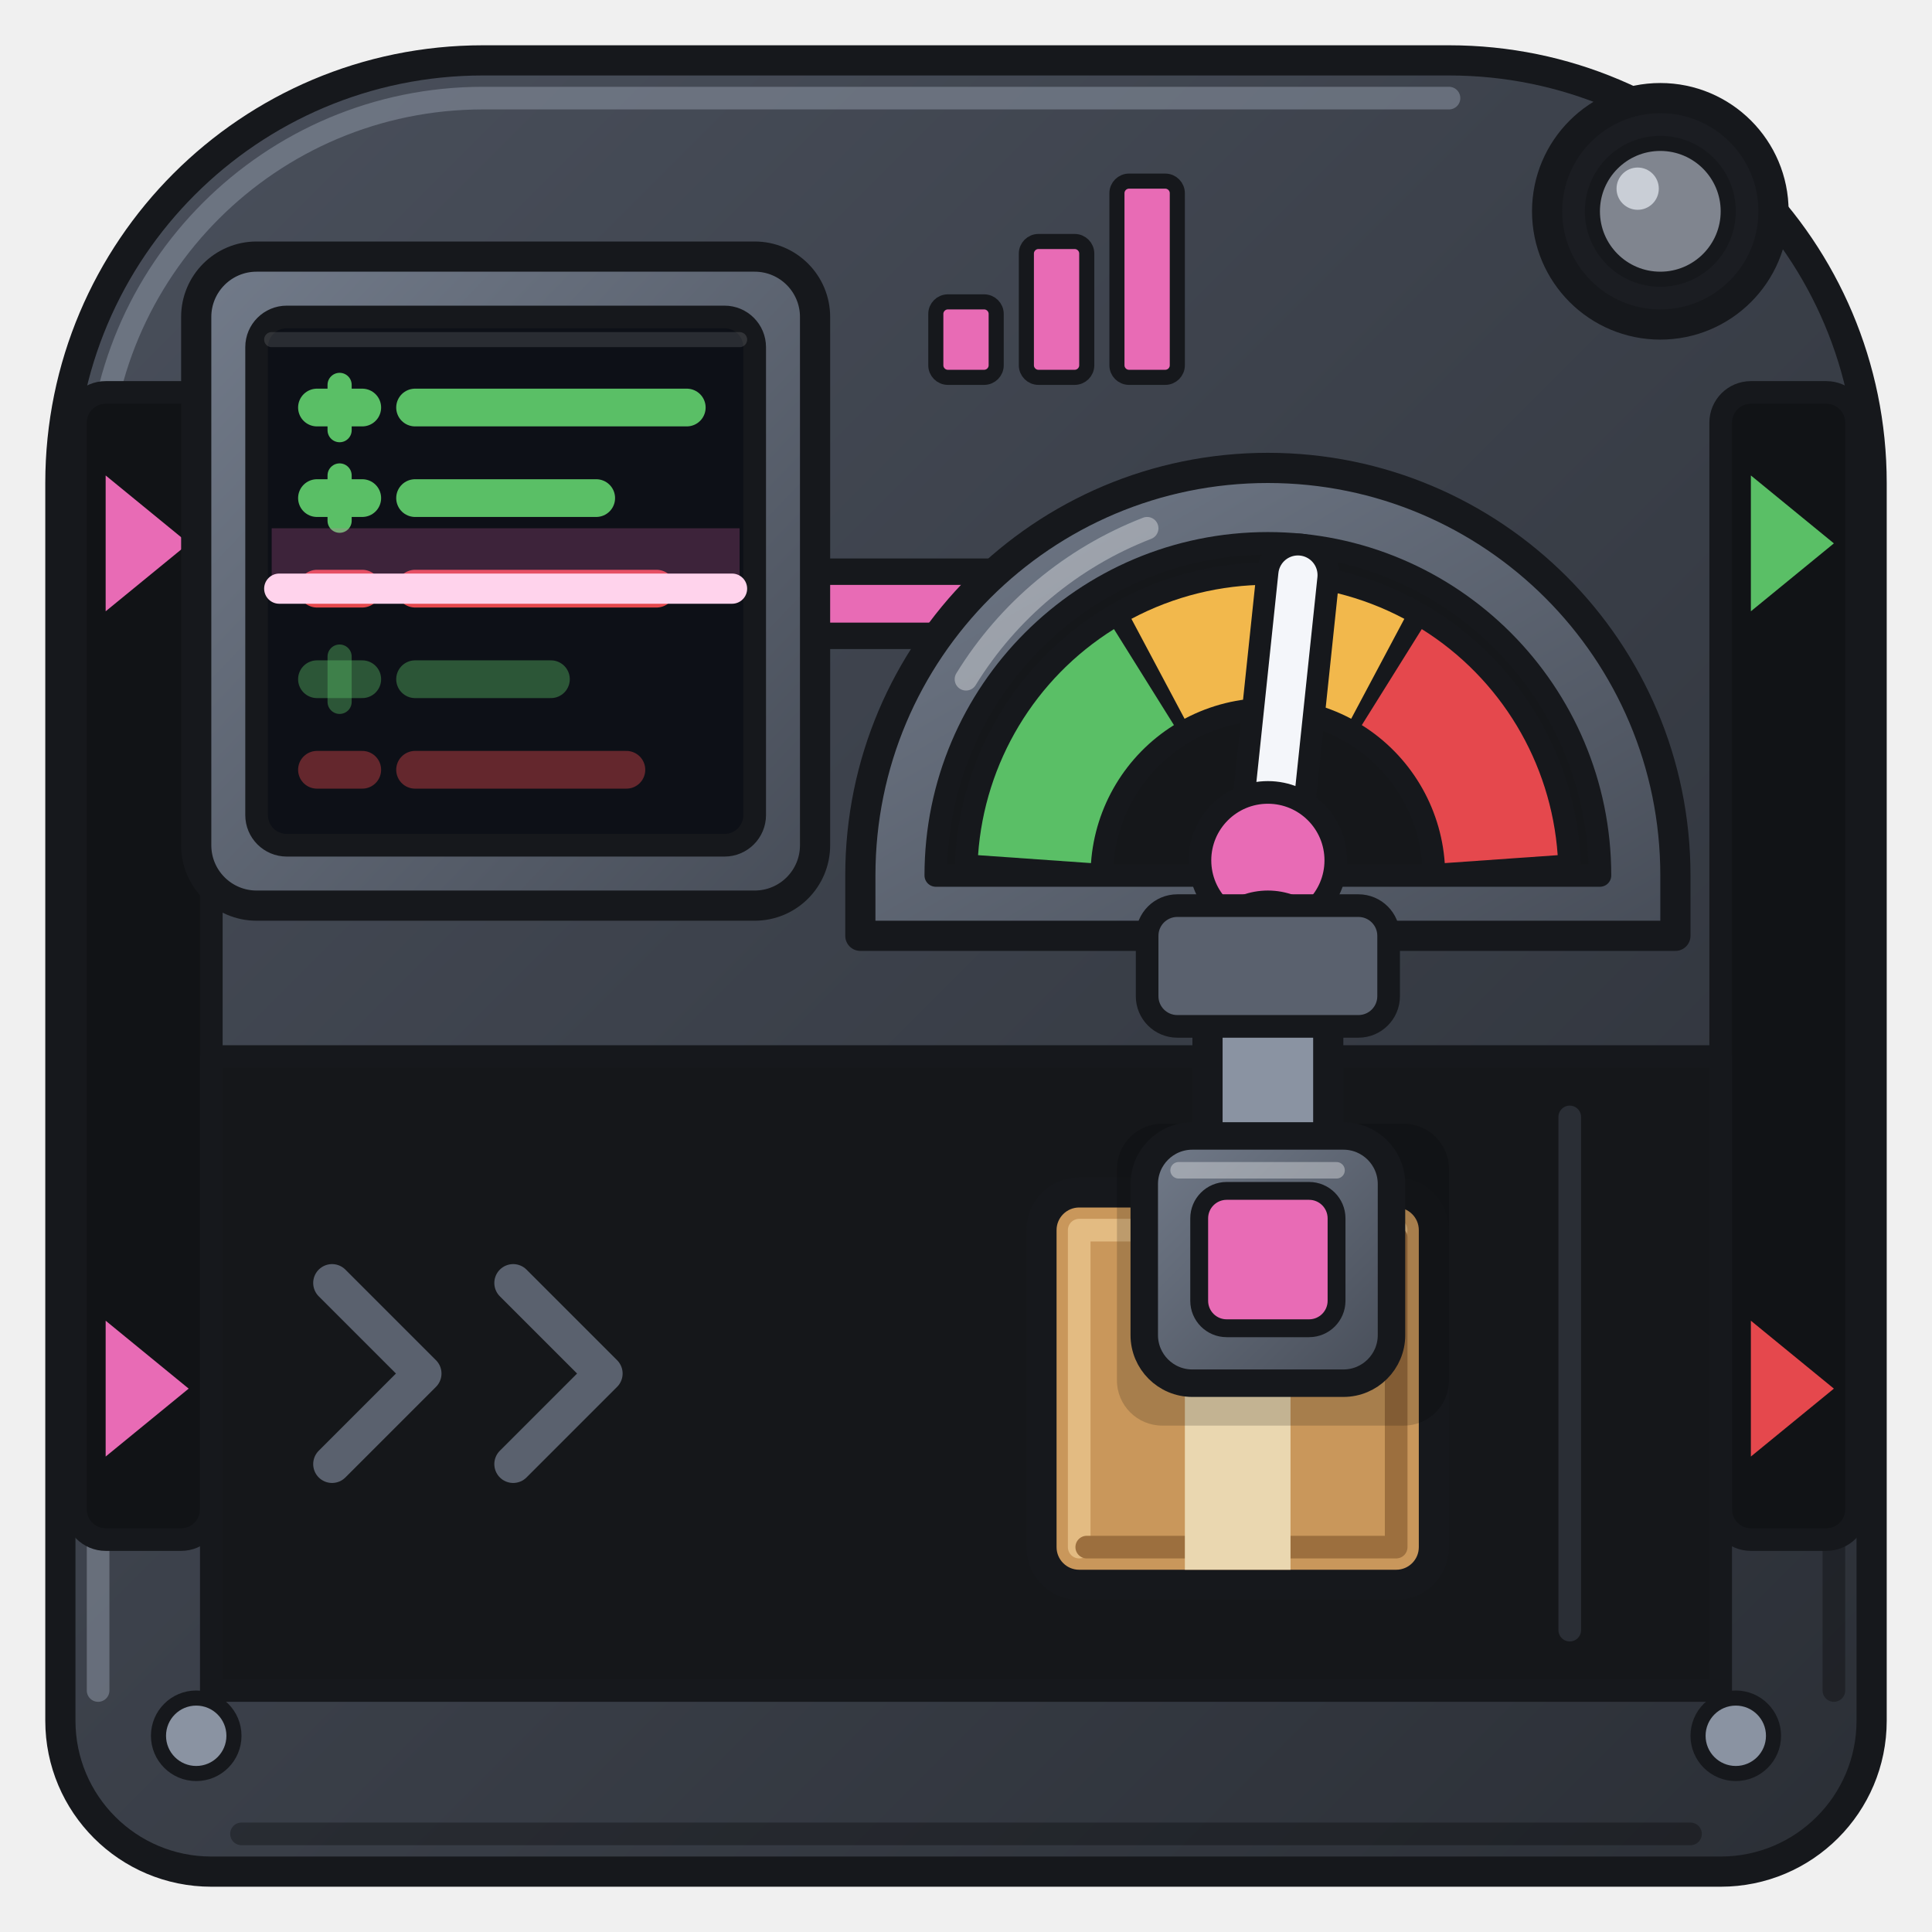
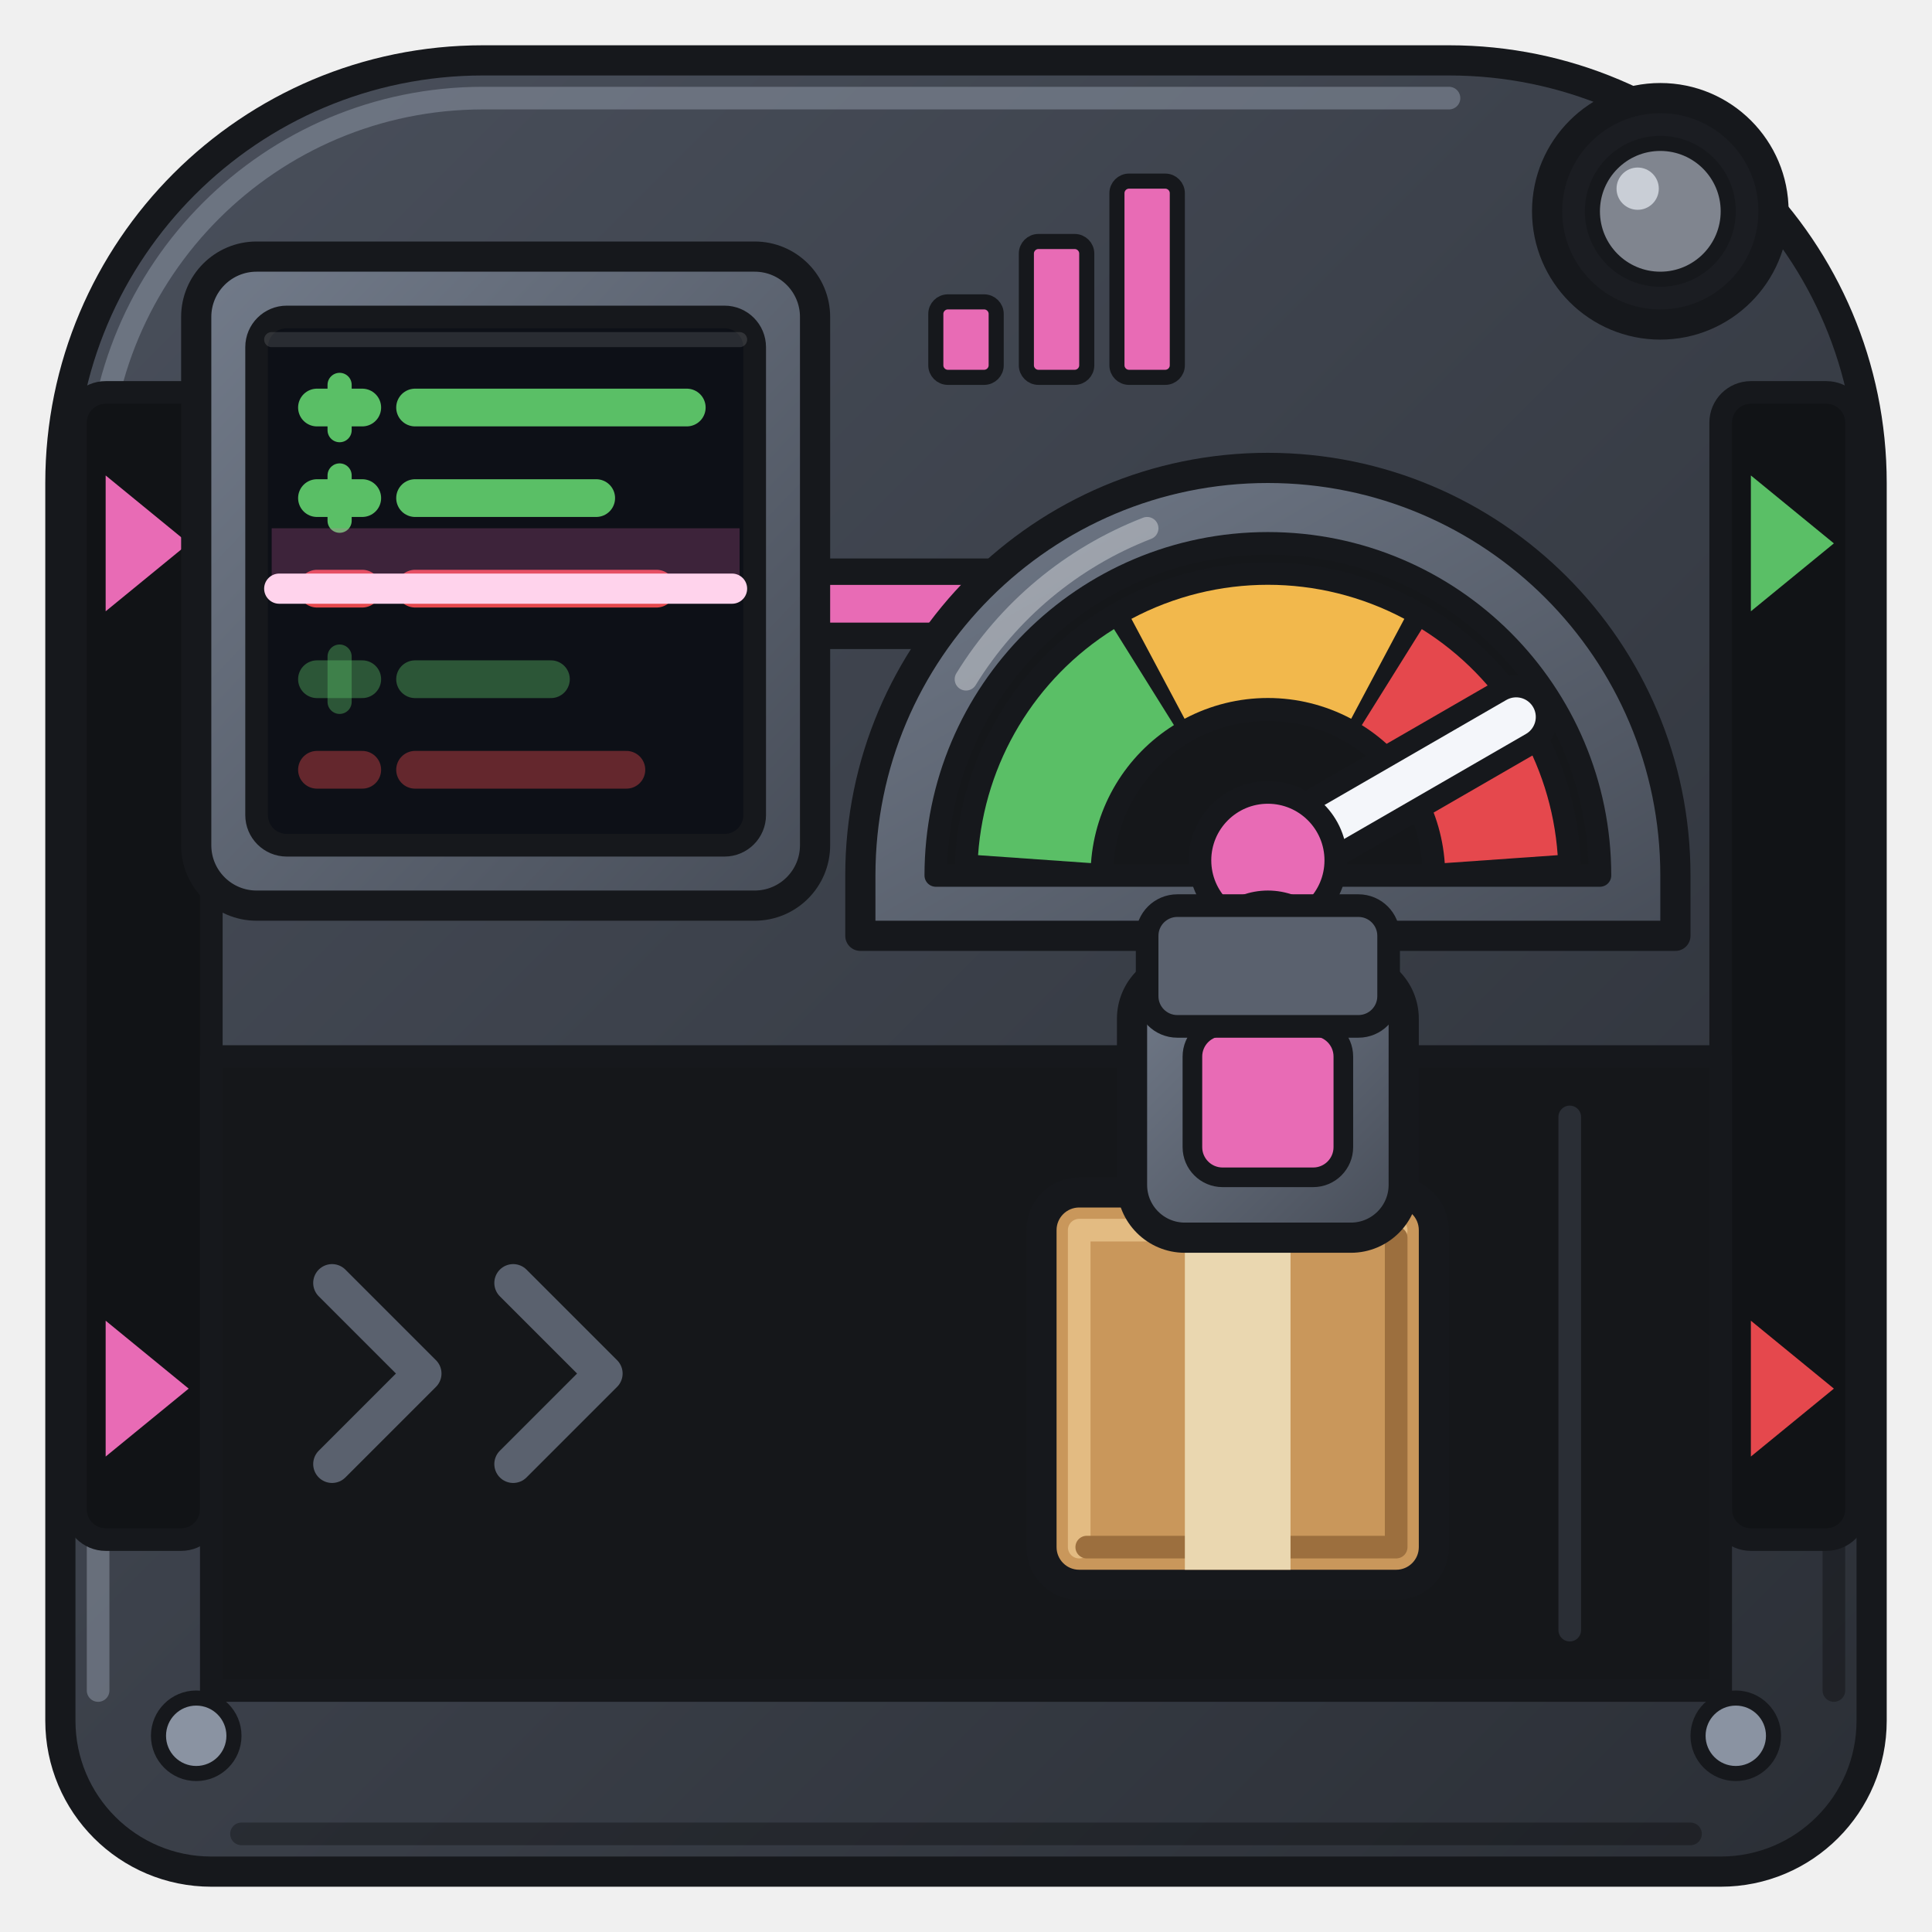
<svg xmlns="http://www.w3.org/2000/svg" width="128" height="128" viewBox="0 0 128 128">
  <defs>
    <linearGradient id="gb" x1="0" y1="0" x2="1" y2="1">
      <stop offset="0" stop-color="#4A505C" />
      <stop offset="1" stop-color="#2B2F36" />
    </linearGradient>
    <linearGradient id="gs" x1="0" y1="0" x2="1" y2="1">
      <stop offset="0" stop-color="#727B8A" />
      <stop offset="1" stop-color="#474D58" />
    </linearGradient>
  </defs>
  <path d="M32,4 H96 A28,28 0 0 1 124,32 V114 A10,10 0 0 1 114,124 H14 A10,10 0 0 1 4,114 V32 A28,28 0 0 1 32,4 Z" fill="url(#gb)" stroke="#16181C" stroke-width="2" stroke-linejoin="round" stroke-linecap="round" />
  <path d="M6.5,112 V32 A25.5,25.5 0 0 1 32,6.5 H96" fill="none" stroke="#8A93A2" stroke-width="1.5" stroke-linejoin="round" stroke-linecap="round" opacity="0.55" />
  <path d="M16,121.5 H112 M121.5,34 V112" fill="none" stroke="#000000" stroke-width="1.5" stroke-linejoin="round" stroke-linecap="round" opacity="0.3" />
  <circle cx="13" cy="115" r="2.5" fill="#8A93A2" stroke="#16181C" stroke-width="1" stroke-linejoin="round" stroke-linecap="round" />
  <circle cx="115" cy="115" r="2.5" fill="#8A93A2" stroke="#16181C" stroke-width="1" stroke-linejoin="round" stroke-linecap="round" />
  <rect x="5" y="26" width="9" height="76" rx="2" fill="#111316" stroke="#16181C" stroke-width="1.5" stroke-linejoin="round" stroke-linecap="round" />
  <path d="M7,31.5 L12.5,36 L7,40.5 Z" fill="#E86BB5" />
  <path d="M7,87.5 L12.5,92 L7,96.5 Z" fill="#E86BB5" />
  <rect x="114" y="26" width="9" height="76" rx="2" fill="#111316" stroke="#16181C" stroke-width="1.5" stroke-linejoin="round" stroke-linecap="round" />
  <path d="M116,31.5 L121.5,36 L116,40.5 Z" fill="#5ABF66" />
  <path d="M116,87.5 L121.5,92 L116,96.5 Z" fill="#E5484D" />
  <rect x="62" y="20" width="4" height="5" rx="0.8" fill="#E86BB5" stroke="#16181C" stroke-width="1" stroke-linejoin="round" stroke-linecap="round" />
  <rect x="68" y="16" width="4" height="9" rx="0.8" fill="#E86BB5" stroke="#16181C" stroke-width="1" stroke-linejoin="round" stroke-linecap="round" />
  <rect x="74" y="12" width="4" height="13" rx="0.8" fill="#E86BB5" stroke="#16181C" stroke-width="1" stroke-linejoin="round" stroke-linecap="round" />
  <rect x="14" y="70" width="100" height="42" fill="#15171A" stroke="#16181C" stroke-width="1.5" stroke-linejoin="round" stroke-linecap="round" />
  <path d="M22,85 L28,91 L22,97 M34,85 L40,91 L34,97" fill="none" stroke="#5A616E" stroke-width="2.5" stroke-linejoin="round" stroke-linecap="round" />
  <path d="M104,74 V108" fill="none" stroke="#2A2E35" stroke-width="1.5" stroke-linejoin="round" stroke-linecap="round" />
  <rect x="69" y="79" width="26" height="26" rx="2.5" fill="#C9975B" stroke="#16181C" stroke-width="2" stroke-linejoin="round" stroke-linecap="round" />
  <path d="M71.5,81.5 H92.5 M71.5,81.5 V102.5" fill="none" stroke="#E3BB82" stroke-width="1.5" stroke-linejoin="round" stroke-linecap="round" />
  <path d="M72,102.5 H92.5 V82" fill="none" stroke="#9C6F3E" stroke-width="1.5" stroke-linejoin="round" stroke-linecap="round" />
  <rect x="78.5" y="80" width="7" height="24" fill="#EAD7B0" />
  <path d="M52,40 L66,40" fill="none" stroke="#16181C" stroke-width="6" stroke-linejoin="round" stroke-linecap="round" />
  <path d="M52,40 L66,40" fill="none" stroke="#E86BB5" stroke-width="2.5" stroke-linejoin="round" stroke-linecap="round" />
  <rect x="13" y="17" width="41" height="43" rx="4" fill="url(#gs)" stroke="#16181C" stroke-width="2" stroke-linejoin="round" stroke-linecap="round" />
  <rect x="17" y="21" width="33" height="35" rx="2" fill="#0D1017" stroke="#16181C" stroke-width="1.5" stroke-linejoin="round" stroke-linecap="round" />
  <path d="M21,27 H24 M27.5,27 H45.5" fill="none" stroke="#5ABF66" stroke-width="2.5" stroke-linejoin="round" stroke-linecap="round" />
  <path d="M22.5,25.5 V28.5" fill="none" stroke="#5ABF66" stroke-width="1.6" stroke-linejoin="round" stroke-linecap="round" />
  <path d="M21,33 H24 M27.5,33 H39.5" fill="none" stroke="#5ABF66" stroke-width="2.5" stroke-linejoin="round" stroke-linecap="round" />
  <path d="M22.5,31.5 V34.5" fill="none" stroke="#5ABF66" stroke-width="1.6" stroke-linejoin="round" stroke-linecap="round" />
  <path d="M21,39 H24 M27.5,39 H43.5" fill="none" stroke="#E5484D" stroke-width="2.5" stroke-linejoin="round" stroke-linecap="round" />
  <path d="M21,45 H24 M27.5,45 H36.5" fill="none" stroke="#5ABF66" stroke-width="2.5" stroke-linejoin="round" stroke-linecap="round" opacity="0.4" />
  <path d="M22.5,43.5 V46.5" fill="none" stroke="#5ABF66" stroke-width="1.6" stroke-linejoin="round" stroke-linecap="round" opacity="0.4" />
  <path d="M21,51 H24 M27.5,51 H41.5" fill="none" stroke="#E5484D" stroke-width="2.5" stroke-linejoin="round" stroke-linecap="round" opacity="0.4" />
  <rect x="18" y="35" width="31" height="4" fill="#E86BB5" opacity="0.22" />
  <path d="M18.5,39 L48.5,39" fill="none" stroke="#FFD3EC" stroke-width="2" stroke-linejoin="round" stroke-linecap="round" />
  <path d="M18,22.5 H49" fill="none" stroke="#FFFFFF" stroke-width="1" stroke-linejoin="round" stroke-linecap="round" opacity="0.12" />
  <path d="M57,58 A27,27 0 0 1 111,58 V62 H57 Z" fill="url(#gs)" stroke="#16181C" stroke-width="2" stroke-linejoin="round" stroke-linecap="round" />
  <path d="M62,58 A22,22 0 0 1 106,58 Z" fill="#15171A" stroke="#16181C" stroke-width="1.5" stroke-linejoin="round" stroke-linecap="round" />
  <path d="M68.51,57.46 A15.5,15.5 0 0 1 99.49,57.46" fill="none" stroke="#16181C" stroke-width="10.5" />
  <path d="M68.54,56.92 A15.5,15.5 0 0 1 75.79,44.86" fill="none" stroke="#5ABF66" stroke-width="7.5" />
  <path d="M76.72,44.31 A15.5,15.5 0 0 1 91.28,44.31" fill="none" stroke="#F2B84C" stroke-width="7.5" />
  <path d="M92.21,44.86 A15.5,15.5 0 0 1 99.46,56.92" fill="none" stroke="#E5484D" stroke-width="7.5" />
  <path d="M64,45 A24.5,24.5 0 0 1 76,35" fill="none" stroke="#FFFFFF" stroke-width="1.5" stroke-linejoin="round" stroke-linecap="round" opacity="0.35" />
-   <path d="M84,57 L85.99,38.1" fill="none" stroke="#16181C" stroke-width="5.5" stroke-linejoin="round" stroke-linecap="round" />
-   <path d="M84,57 L85.99,38.1" fill="none" stroke="#F4F6FA" stroke-width="2.6" stroke-linejoin="round" stroke-linecap="round" />
+   <path d="M84,57 L100.45,47.5" fill="none" stroke="#16181C" stroke-width="5.5" stroke-linejoin="round" stroke-linecap="round" />
+   <path d="M84,57 L100.45,47.5" fill="none" stroke="#F4F6FA" stroke-width="2.6" stroke-linejoin="round" stroke-linecap="round" />
  <circle cx="84" cy="57" r="4.5" fill="#E86BB5" stroke="#16181C" stroke-width="1.5" stroke-linejoin="round" stroke-linecap="round" />
-   <rect x="74" y="74.45" width="22" height="20" rx="3" fill="#000000" opacity="0.17" />
-   <path d="M84,64 L84,83.45" fill="none" stroke="#16181C" stroke-width="10" stroke-linejoin="round" stroke-linecap="round" />
-   <path d="M84,64 L84,83.45" fill="none" stroke="#8A93A2" stroke-width="6" stroke-linejoin="round" stroke-linecap="round" />
-   <g transform="translate(84 83.45) scale(0.91)">
+   <path d="M84,64 L84,73" fill="none" stroke="#16181C" stroke-width="10" stroke-linejoin="round" stroke-linecap="round" />
+   <path d="M84,64 L84,73" fill="none" stroke="#8A93A2" stroke-width="6" stroke-linejoin="round" stroke-linecap="round" />
+   <g transform="translate(84 73)">
    <rect x="-9" y="-9" width="18" height="18" rx="3.5" fill="url(#gs)" stroke="#16181C" stroke-width="2" stroke-linejoin="round" stroke-linecap="round" />
    <rect x="-5" y="-5" width="10" height="10" rx="2" fill="#E86BB5" stroke="#16181C" stroke-width="1.3" stroke-linejoin="round" stroke-linecap="round" />
    <path d="M-6.5,-6.5 H5" fill="none" stroke="#FFFFFF" stroke-width="1.2" stroke-linejoin="round" stroke-linecap="round" opacity="0.35" />
  </g>
  <rect x="76" y="60" width="16" height="8" rx="2" fill="#5A616E" stroke="#16181C" stroke-width="1.5" stroke-linejoin="round" stroke-linecap="round" />
  <circle cx="110" cy="14" r="7.5" fill="#1B1D22" stroke="#16181C" stroke-width="2" stroke-linejoin="round" stroke-linecap="round" />
  <circle cx="110" cy="14" r="4.5" fill="#80858F" stroke="#16181C" stroke-width="1" stroke-linejoin="round" stroke-linecap="round" />
  <circle cx="108.5" cy="12.5" r="1.4" fill="#C9CED6" />
</svg>
